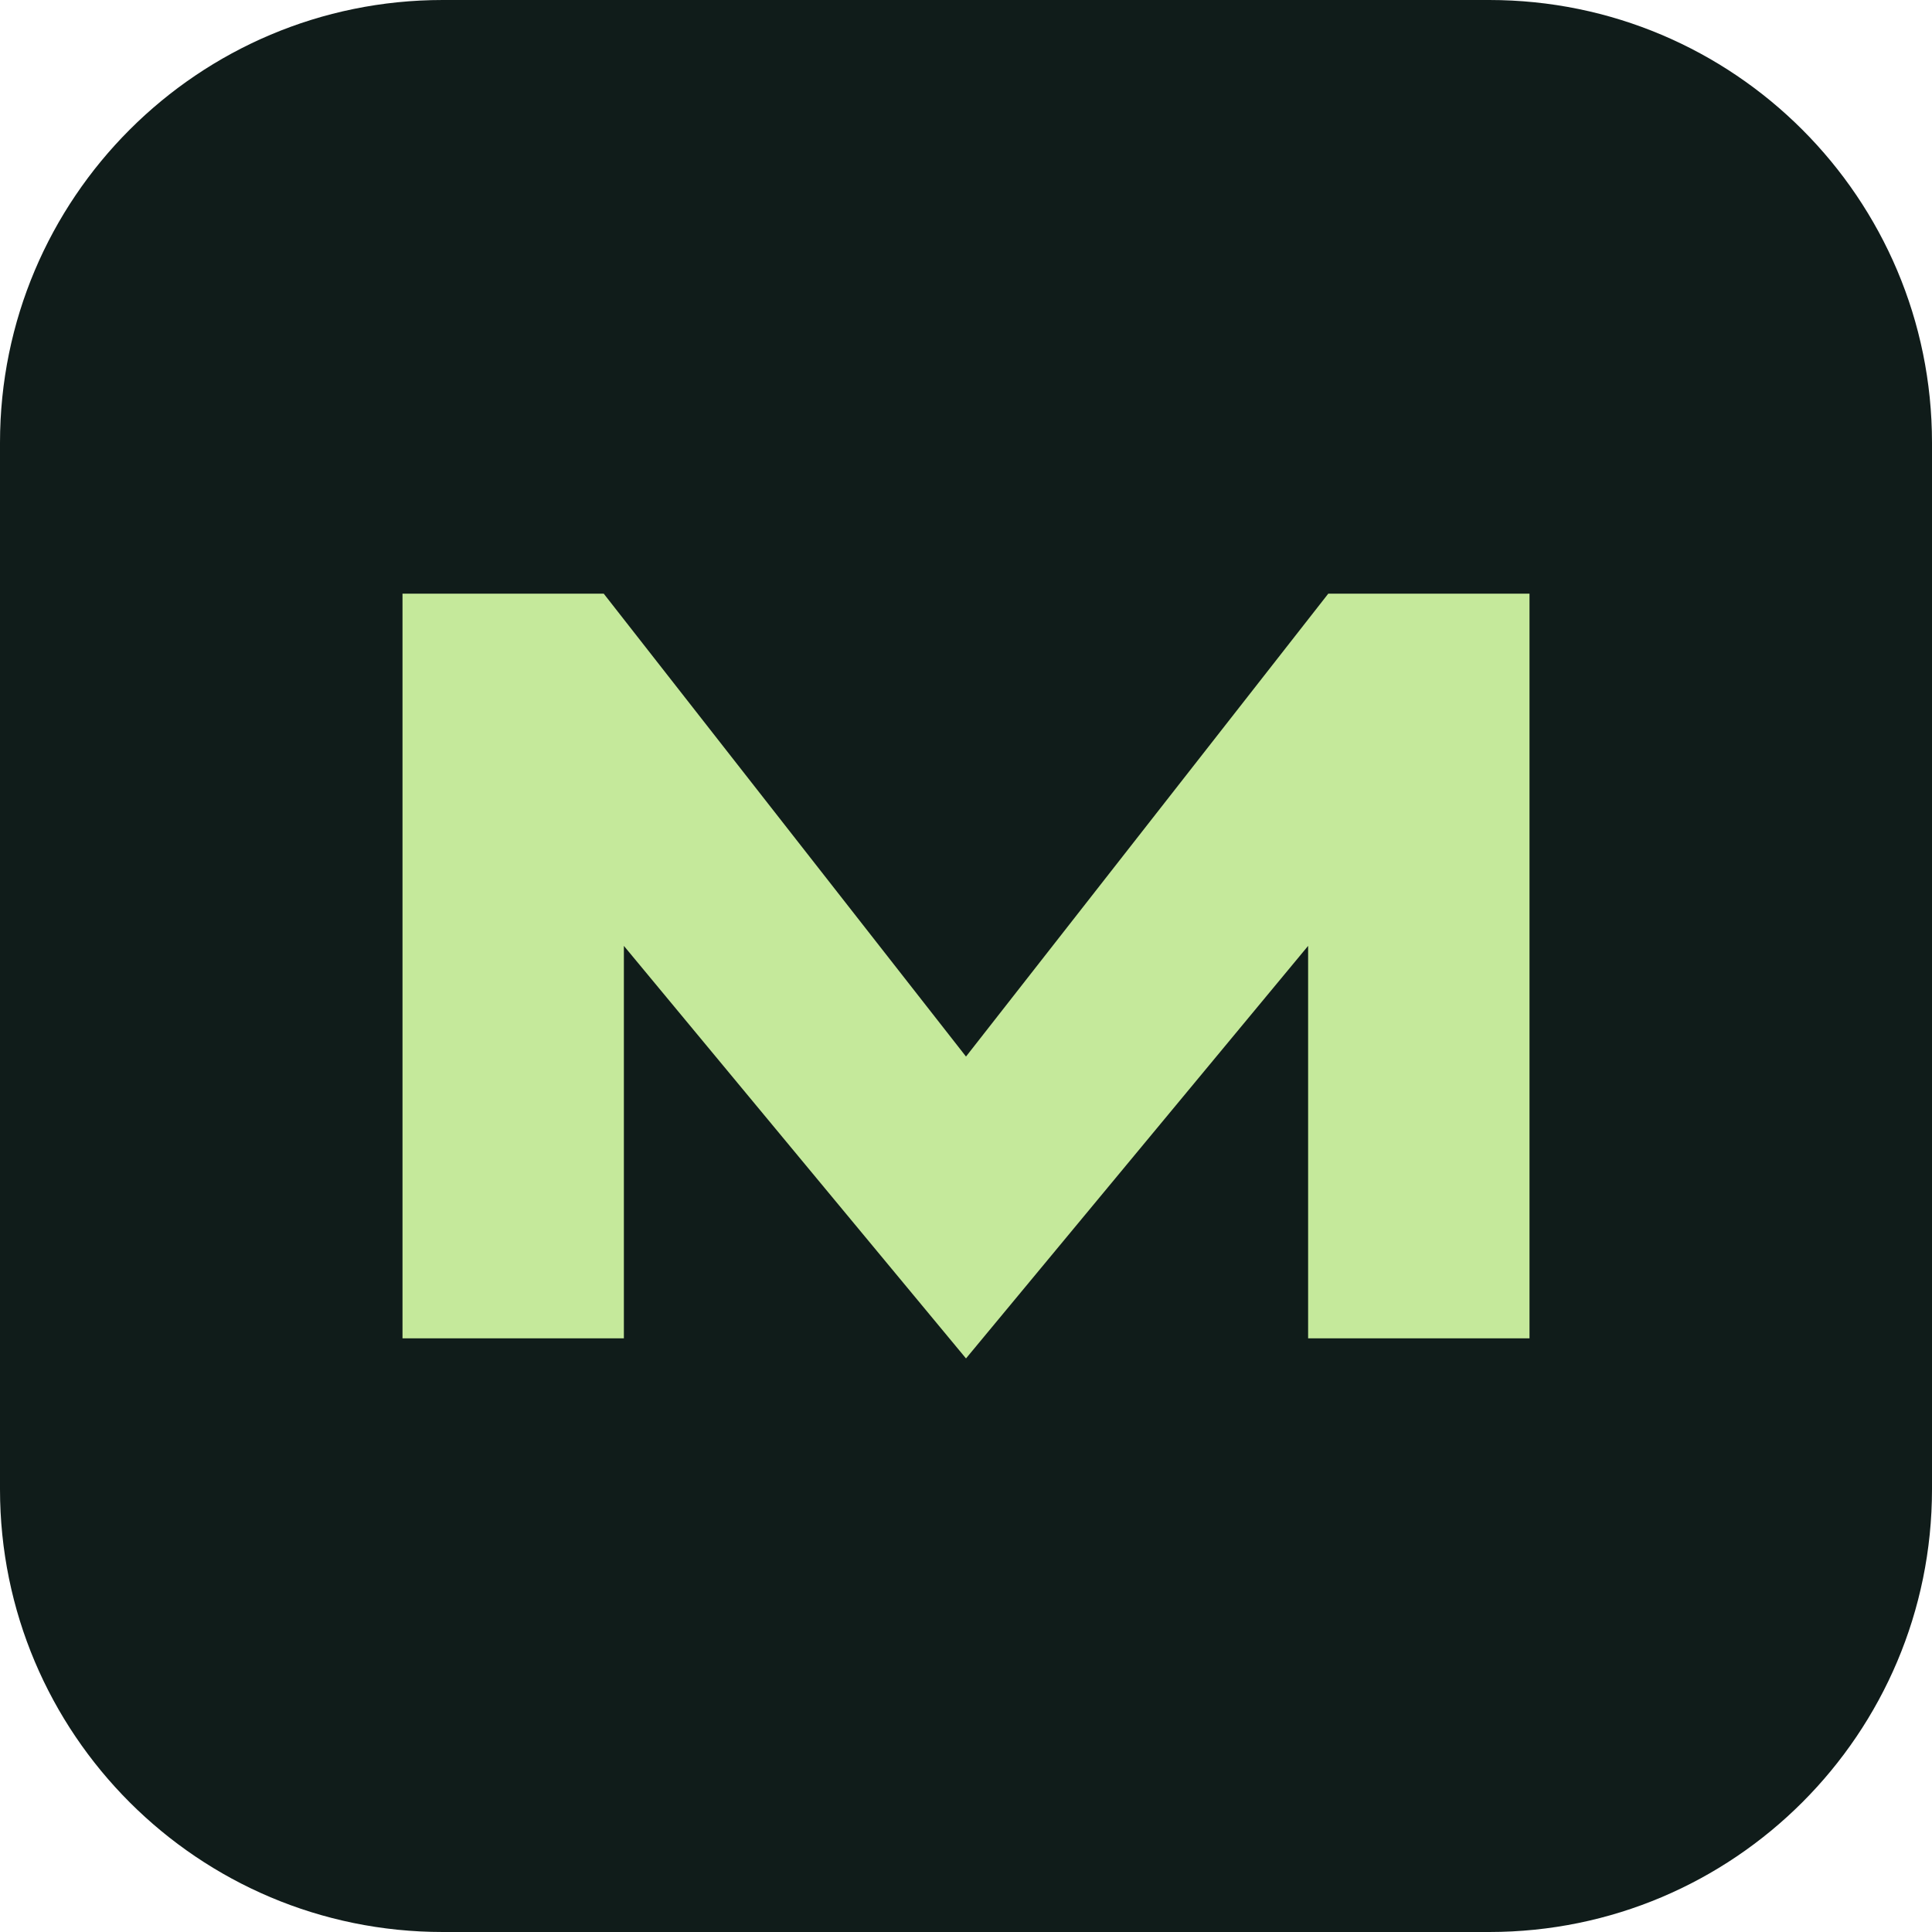
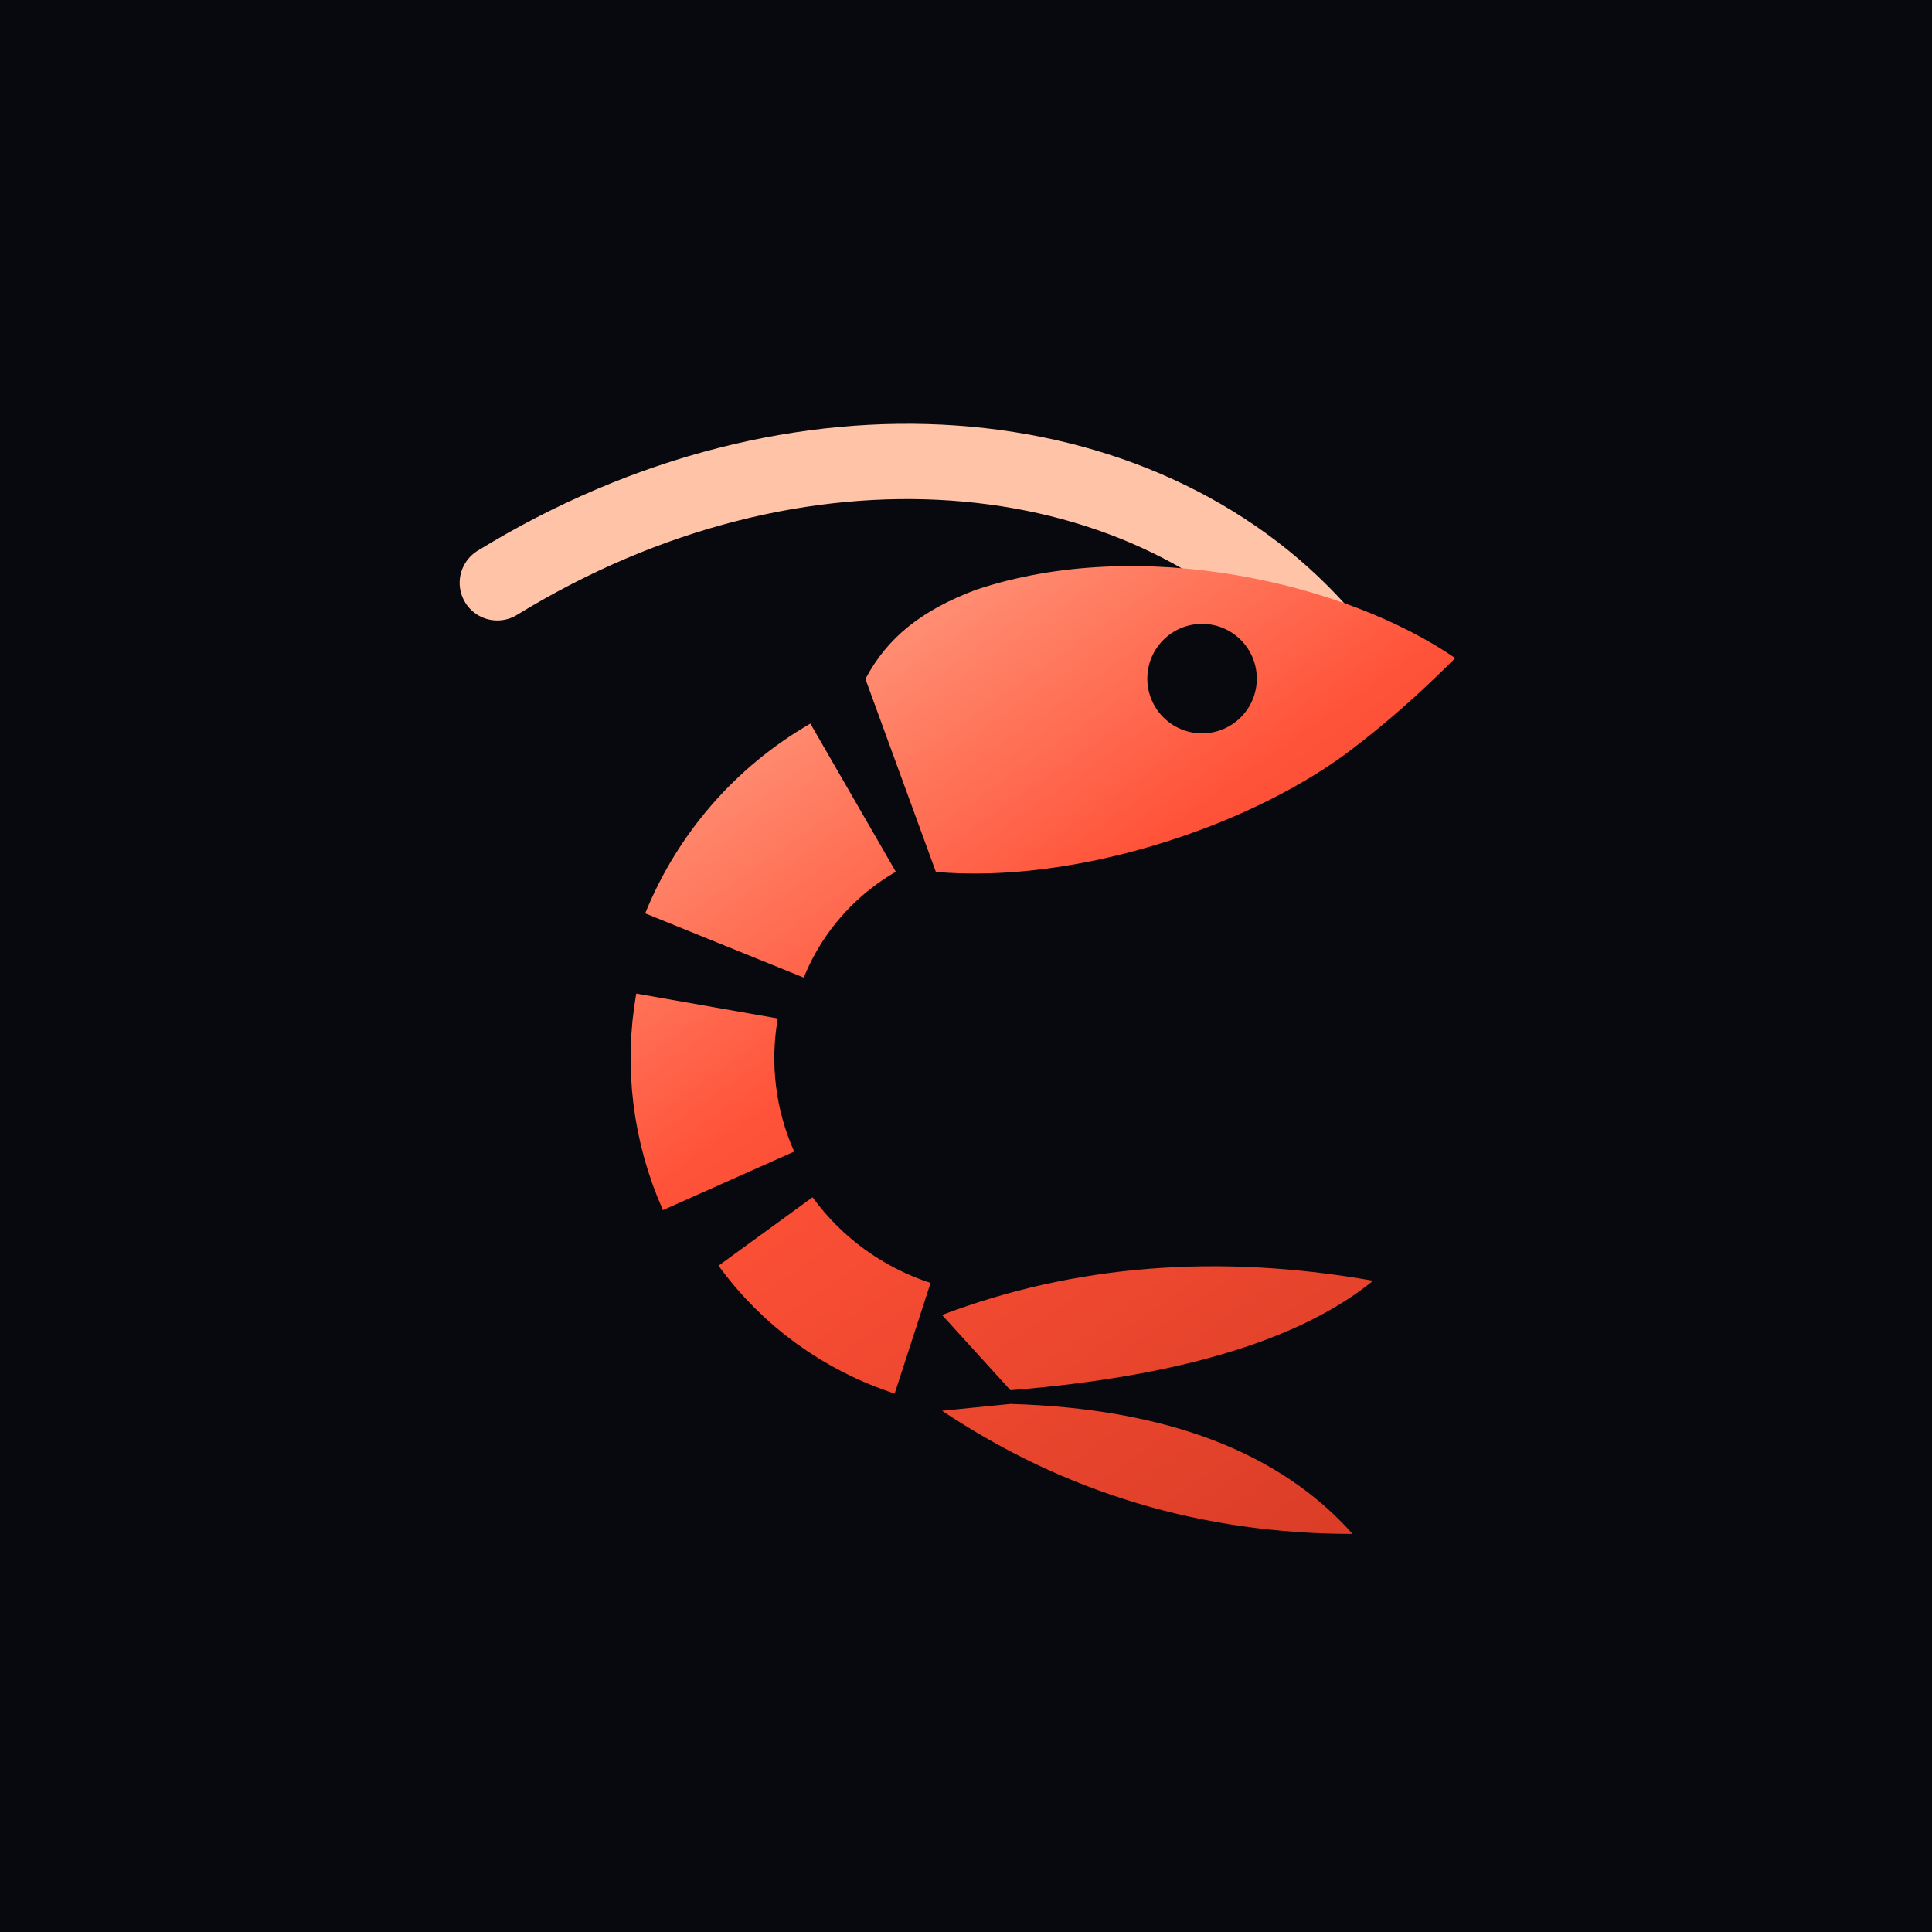
<svg xmlns="http://www.w3.org/2000/svg" viewBox="0 0 192 192">
-   <rect width="192" height="192" rx="44" fill="#101c1a" />
-   <path d="M40 133V59h20l36 46 36-46h20v74h-22V94l-34 41-34-41v39Z" fill="#c5e99b" />
+   <defs>
+     <linearGradient id="s" gradientUnits="userSpaceOnUse" x1="150" y1="90" x2="380" y2="420">
+       <stop offset="0" stop-color="#FFC4A8" />
+       <stop offset=".45" stop-color="#FF5238" />
+       <stop offset="1" stop-color="#D63A24" />
+     </linearGradient>
+   </defs>
+   <rect width="192" height="192" fill="#08090E" />
+   <g transform="translate(11.34 15.08) scale(.34)">
+     <path d="M352 140C300 82 200 72 112 126" fill="none" stroke="#FFC4A8" stroke-width="22" stroke-linecap="round" />
+     <g fill="none" stroke="url(#s)">
+       <path d="M216 188.8A88 88 0 0 0 178.4 232" stroke-width="50" />
+       <path d="M173.3 249.7A88 88 0 0 0 179.6 300.8" stroke-width="42" />
+       <path d="M190.4 315.6A86 86 0 0 0 233.4 346.8" stroke-width="34" />
+     </g>
+     <path fill="url(#s)" d="M242 340Q300 318 368 330Q336 356 262 362ZM262 366Q330 368 362 404Q296 404 242 368Z" />
+     <path fill="url(#s)" fill-rule="evenodd" d="M392 148C360 126 300 112 252 128C236 134 226 142 219.6 154.1L240.2 210.5C280 214 330 198 360 176C372 167 382 158 392 148ZM302 154a16 16 0 1 0 32 0a16 16 0 1 0-32 0Z" />
+   </g>
</svg>
